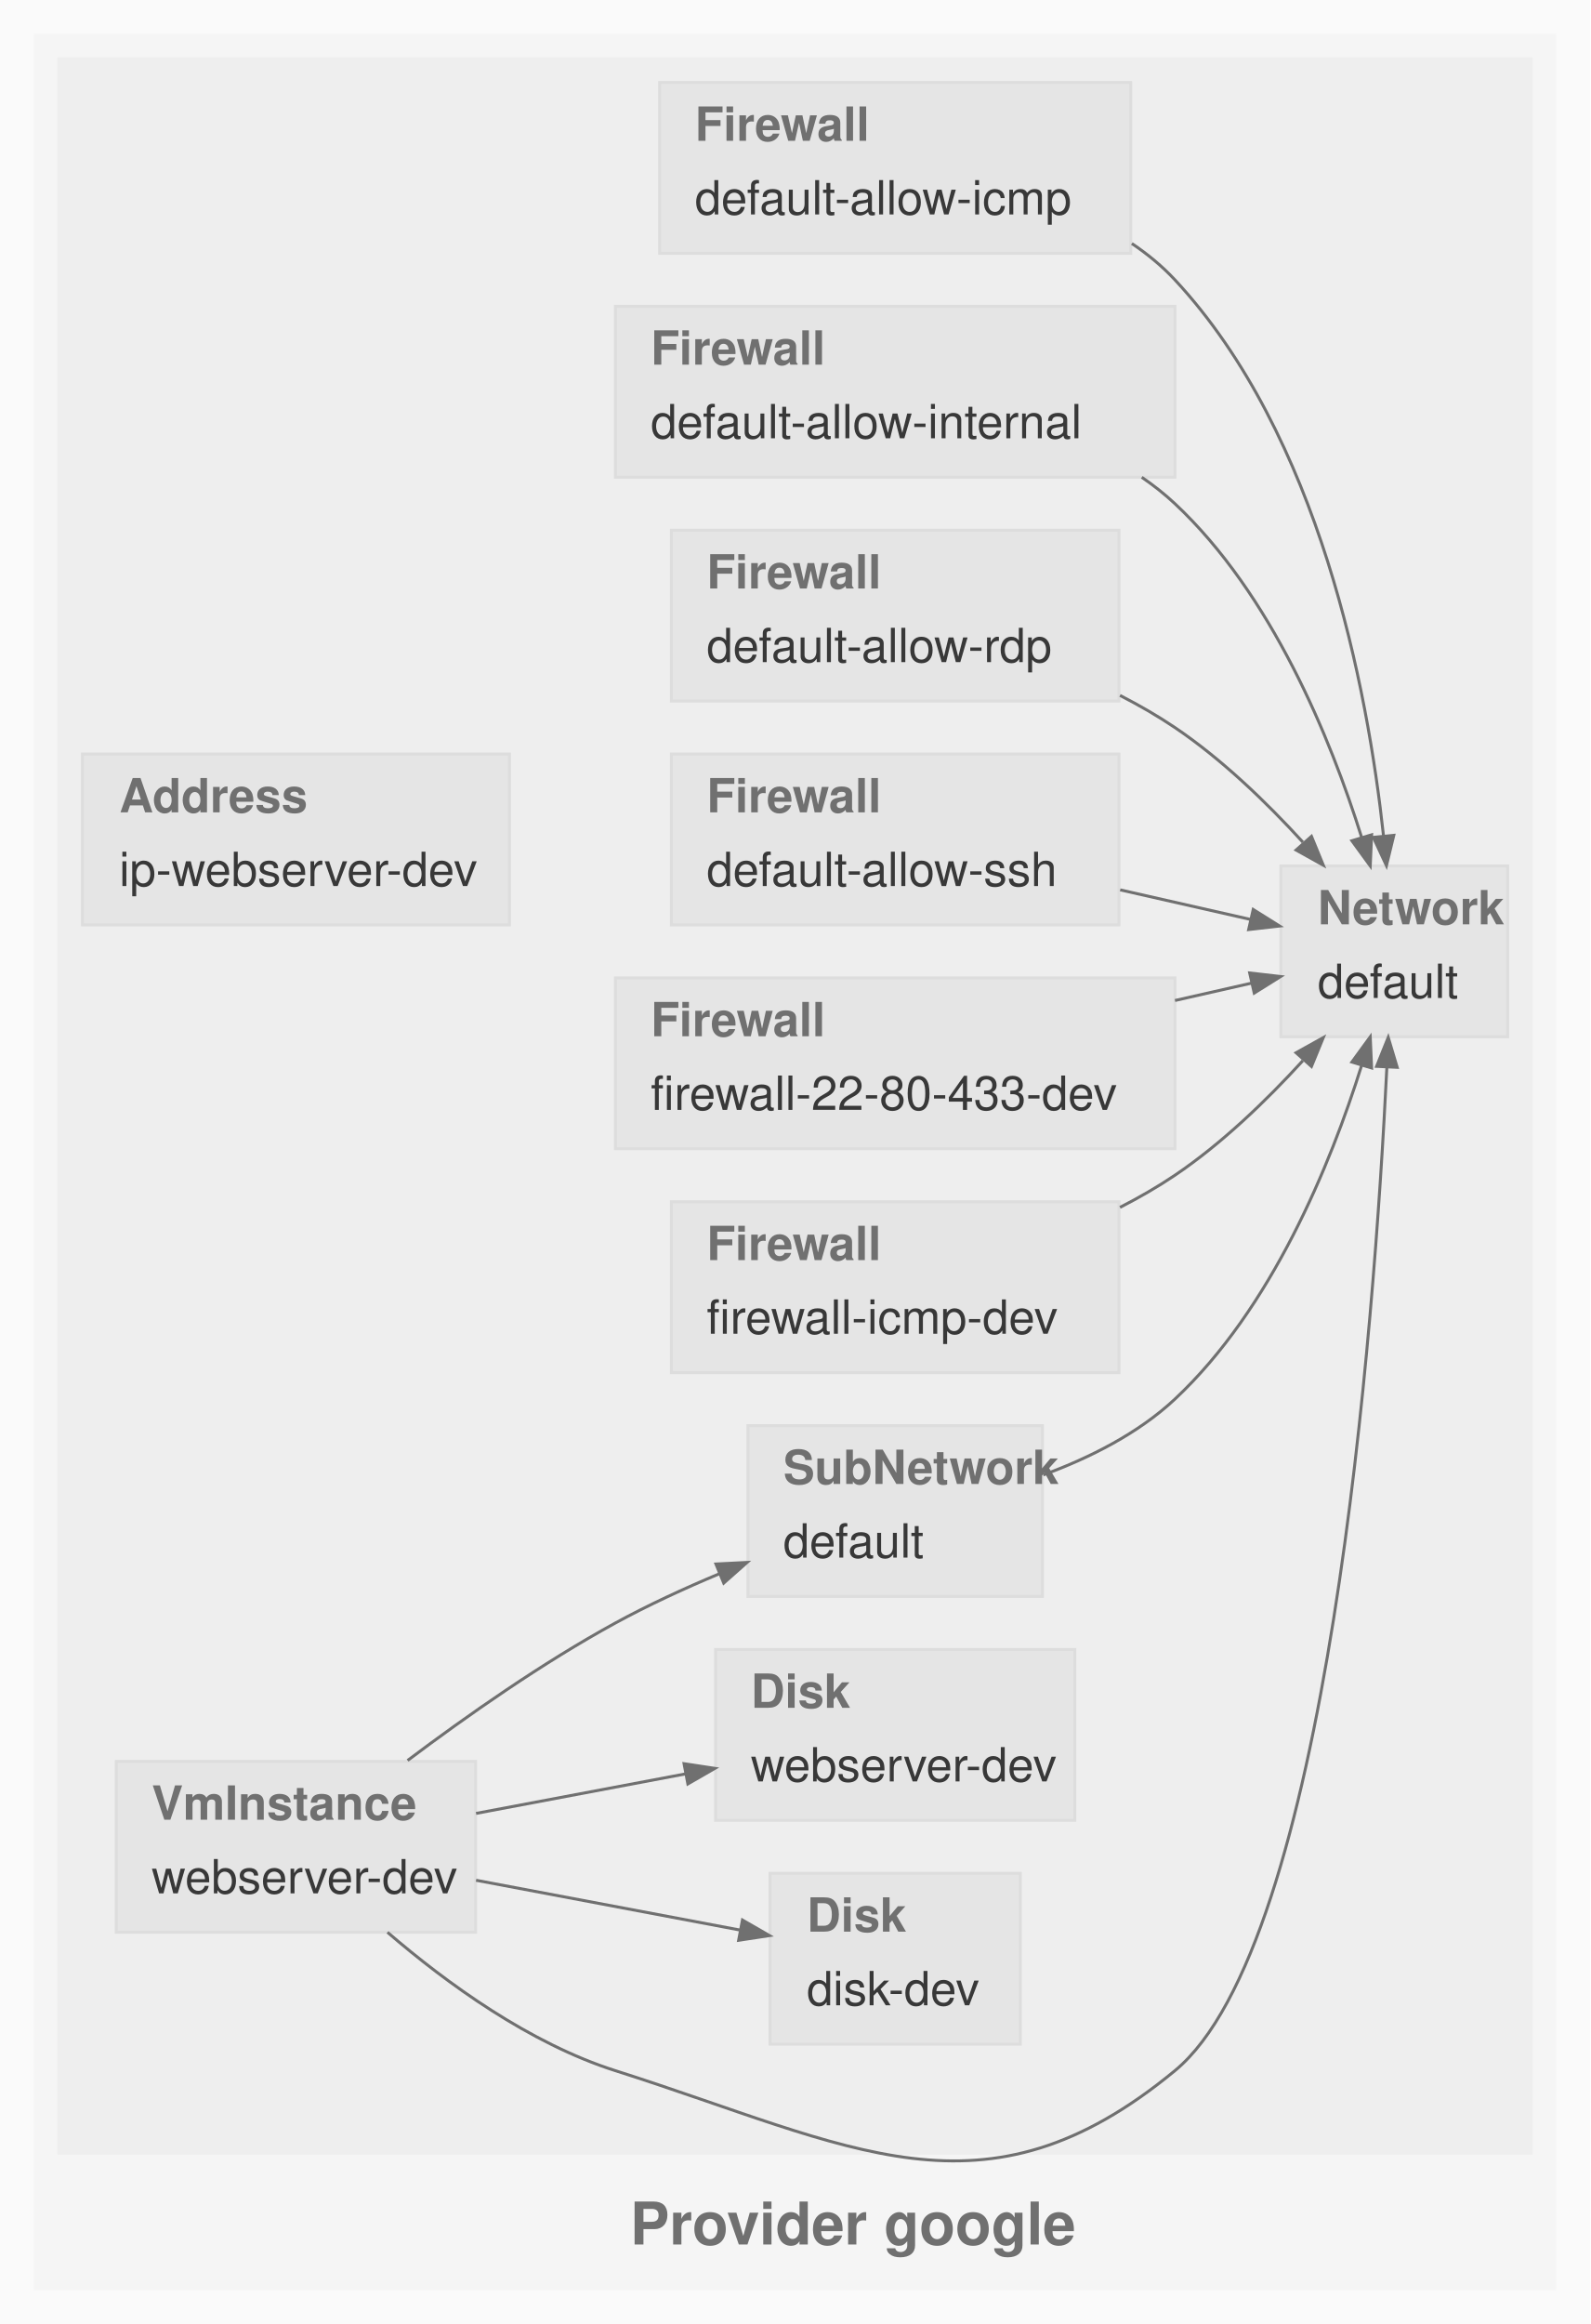
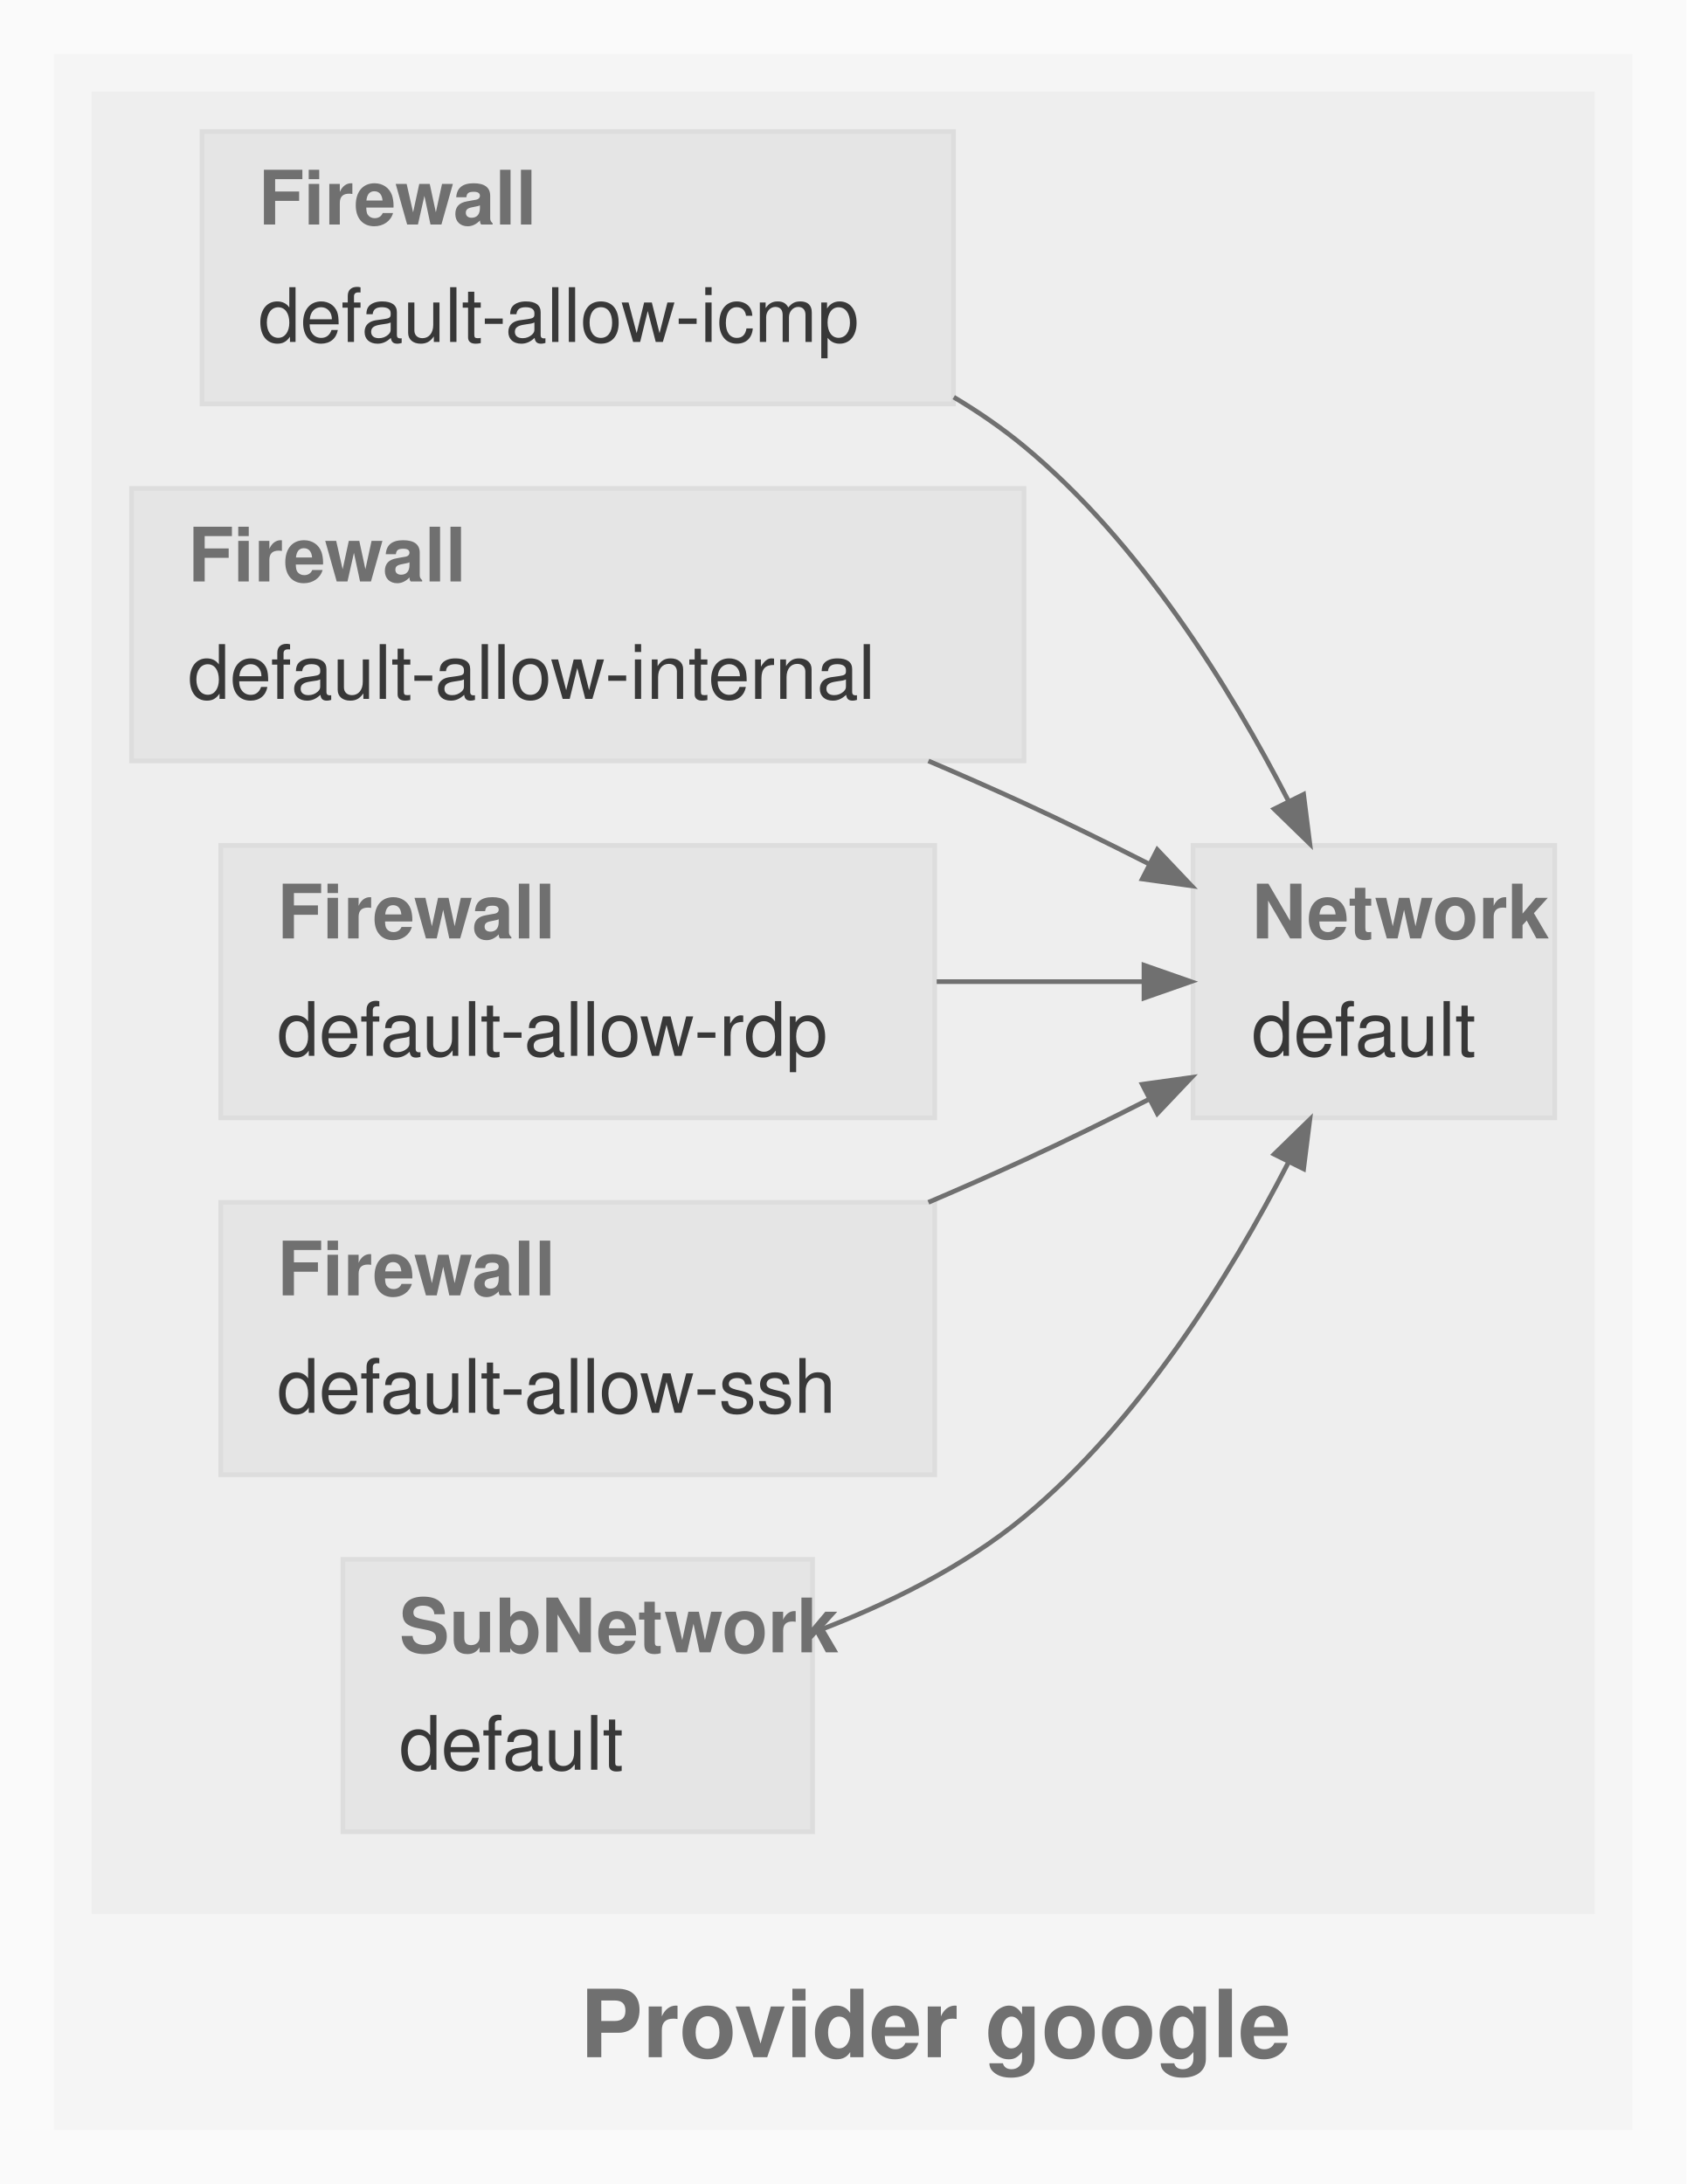
- <svg xmlns="http://www.w3.org/2000/svg" width="540pt" height="789pt" viewBox="0.00 0.00 540.00 789.00">
-   <g id="graph0" class="graph" transform="scale(1 1) rotate(0) translate(4 785)">
-     <polygon fill="#fafafa" stroke="transparent" points="-4,4 -4,-785 536,-785 536,4 -4,4" />
+ <svg xmlns="http://www.w3.org/2000/svg" width="359pt" height="465pt" viewBox="0.00 0.00 359.00 465.00">
+   <g id="graph0" class="graph" transform="scale(1 1) rotate(0) translate(4 461)">
+     <polygon fill="#fafafa" stroke="transparent" points="-4,4 -4,-461 355,-461 355,4 -4,4" />
    <g id="clust1" class="cluster">
-       <polygon fill="#f5f5f5" stroke="#f5f5f5" points="8,-8 8,-773 524,-773 524,-8 8,-8" />
-       <text text-anchor="start" x="210" y="-23" font-family="Helvetica,sans-Serif" font-weight="bold" font-size="20.00" fill="#707070">Provider google</text>
+       <polygon fill="#f5f5f5" stroke="#f5f5f5" points="8,-8 8,-449 343,-449 343,-8 8,-8" />
+       <text text-anchor="start" x="119.5" y="-23" font-family="Helvetica,sans-Serif" font-weight="bold" font-size="20.00" fill="#707070">Provider google</text>
    </g>
    <g id="clust2" class="cluster">
-       <polygon fill="#eeeeee" stroke="#eeeeee" points="16,-54 16,-765 516,-765 516,-54 16,-54" />
-       <text text-anchor="start" x="262" y="-58.2" font-family="Helvetica,sans-Serif" font-size="1.00" fill="#383838"> </text>
+       <polygon fill="#eeeeee" stroke="#eeeeee" points="16,-54 16,-441 335,-441 335,-54 16,-54" />
+       <text text-anchor="start" x="171.5" y="-58.2" font-family="Helvetica,sans-Serif" font-size="1.00" fill="#383838"> </text>
    </g>
    <g id="node1" class="node">
-       <polygon fill="#e5e5e5" stroke="#dddddd" points="508,-491 431,-491 431,-433 508,-433 508,-491" />
-       <text text-anchor="start" x="443.5" y="-471.2" font-family="Helvetica,sans-Serif" font-weight="bold" font-size="16.00" fill="#707070">Network</text>
-       <text text-anchor="start" x="443.5" y="-446.2" font-family="Helvetica,sans-Serif" font-size="16.00" fill="#383838">default</text>
+       <polygon fill="#e5e5e5" stroke="#dddddd" points="327,-281 250,-281 250,-223 327,-223 327,-281" />
+       <text text-anchor="start" x="262.5" y="-261.2" font-family="Helvetica,sans-Serif" font-weight="bold" font-size="16.00" fill="#707070">Network</text>
+       <text text-anchor="start" x="262.5" y="-236.2" font-family="Helvetica,sans-Serif" font-size="16.00" fill="#383838">default</text>
    </g>
    <g id="node2" class="node">
-       <polygon fill="#e5e5e5" stroke="#dddddd" points="169,-529 24,-529 24,-471 169,-471 169,-529" />
-       <text text-anchor="start" x="36.5" y="-509.2" font-family="Helvetica,sans-Serif" font-weight="bold" font-size="16.00" fill="#707070">Address</text>
-       <text text-anchor="start" x="36.5" y="-484.2" font-family="Helvetica,sans-Serif" font-size="16.00" fill="#383838">ip-webserver-dev</text>
+       <polygon fill="#e5e5e5" stroke="#dddddd" points="199,-433 39,-433 39,-375 199,-375 199,-433" />
+       <text text-anchor="start" x="51" y="-413.2" font-family="Helvetica,sans-Serif" font-weight="bold" font-size="16.00" fill="#707070">Firewall</text>
+       <text text-anchor="start" x="51" y="-388.2" font-family="Helvetica,sans-Serif" font-size="16.00" fill="#383838">default-allow-icmp</text>
+     </g>
+     <g id="edge1" class="edge">
+       <path fill="none" stroke="#707070" d="M199.06,-376.44C204.34,-373.29 209.39,-369.81 214,-366 238.62,-345.64 257.78,-314.84 270.36,-290.39" />
+       <polygon fill="#707070" stroke="#707070" points="273.54,-291.87 274.86,-281.36 267.27,-288.75 273.54,-291.87" />
    </g>
    <g id="node3" class="node">
-       <polygon fill="#e5e5e5" stroke="#dddddd" points="342.5,-149 257.5,-149 257.5,-91 342.5,-91 342.5,-149" />
-       <text text-anchor="start" x="270" y="-129.2" font-family="Helvetica,sans-Serif" font-weight="bold" font-size="16.00" fill="#707070">Disk</text>
-       <text text-anchor="start" x="270" y="-104.2" font-family="Helvetica,sans-Serif" font-size="16.00" fill="#383838">disk-dev</text>
+       <polygon fill="#e5e5e5" stroke="#dddddd" points="214,-357 24,-357 24,-299 214,-299 214,-357" />
+       <text text-anchor="start" x="36" y="-337.2" font-family="Helvetica,sans-Serif" font-weight="bold" font-size="16.00" fill="#707070">Firewall</text>
+       <text text-anchor="start" x="36" y="-312.2" font-family="Helvetica,sans-Serif" font-size="16.00" fill="#383838">default-allow-internal</text>
+     </g>
+     <g id="edge2" class="edge">
+       <path fill="none" stroke="#707070" d="M193.66,-298.99C200.57,-296.04 207.44,-293.01 214,-290 222.72,-285.99 231.89,-281.49 240.69,-277.02" />
+       <polygon fill="#707070" stroke="#707070" points="242.39,-280.09 249.68,-272.4 239.19,-273.86 242.39,-280.09" />
    </g>
    <g id="node4" class="node">
-       <polygon fill="#e5e5e5" stroke="#dddddd" points="361,-225 239,-225 239,-167 361,-167 361,-225" />
-       <text text-anchor="start" x="251" y="-205.2" font-family="Helvetica,sans-Serif" font-weight="bold" font-size="16.00" fill="#707070">Disk</text>
-       <text text-anchor="start" x="251" y="-180.2" font-family="Helvetica,sans-Serif" font-size="16.00" fill="#383838">webserver-dev</text>
+       <polygon fill="#e5e5e5" stroke="#dddddd" points="195,-281 43,-281 43,-223 195,-223 195,-281" />
+       <text text-anchor="start" x="55" y="-261.2" font-family="Helvetica,sans-Serif" font-weight="bold" font-size="16.00" fill="#707070">Firewall</text>
+       <text text-anchor="start" x="55" y="-236.2" font-family="Helvetica,sans-Serif" font-size="16.00" fill="#383838">default-allow-rdp</text>
+     </g>
+     <g id="edge3" class="edge">
+       <path fill="none" stroke="#707070" d="M195.42,-252C210.37,-252 225.67,-252 239.4,-252" />
+       <polygon fill="#707070" stroke="#707070" points="239.56,-255.5 249.56,-252 239.56,-248.5 239.56,-255.5" />
    </g>
    <g id="node5" class="node">
-       <polygon fill="#e5e5e5" stroke="#dddddd" points="380,-757 220,-757 220,-699 380,-699 380,-757" />
-       <text text-anchor="start" x="232" y="-737.2" font-family="Helvetica,sans-Serif" font-weight="bold" font-size="16.00" fill="#707070">Firewall</text>
-       <text text-anchor="start" x="232" y="-712.2" font-family="Helvetica,sans-Serif" font-size="16.00" fill="#383838">default-allow-icmp</text>
+       <polygon fill="#e5e5e5" stroke="#dddddd" points="195,-205 43,-205 43,-147 195,-147 195,-205" />
+       <text text-anchor="start" x="55" y="-185.2" font-family="Helvetica,sans-Serif" font-weight="bold" font-size="16.00" fill="#707070">Firewall</text>
+       <text text-anchor="start" x="55" y="-160.2" font-family="Helvetica,sans-Serif" font-size="16.00" fill="#383838">default-allow-ssh</text>
    </g>
-     <g id="edge1" class="edge">
-       <path fill="none" stroke="#707070" d="M380.38,-702.32C385.72,-698.73 390.68,-694.64 395,-690 444.19,-637.12 460.46,-551.07 465.85,-501.19" />
-       <polygon fill="#707070" stroke="#707070" points="469.34,-501.41 466.84,-491.11 462.37,-500.72 469.34,-501.41" />
+     <g id="edge4" class="edge">
+       <path fill="none" stroke="#707070" d="M193.66,-205.01C200.57,-207.96 207.44,-210.99 214,-214 222.72,-218.01 231.89,-222.51 240.69,-226.98" />
+       <polygon fill="#707070" stroke="#707070" points="239.19,-230.14 249.68,-231.6 242.39,-223.91 239.19,-230.14" />
    </g>
    <g id="node6" class="node">
-       <polygon fill="#e5e5e5" stroke="#dddddd" points="395,-681 205,-681 205,-623 395,-623 395,-681" />
-       <text text-anchor="start" x="217" y="-661.2" font-family="Helvetica,sans-Serif" font-weight="bold" font-size="16.00" fill="#707070">Firewall</text>
-       <text text-anchor="start" x="217" y="-636.2" font-family="Helvetica,sans-Serif" font-size="16.00" fill="#383838">default-allow-internal</text>
-     </g>
-     <g id="edge2" class="edge">
-       <path fill="none" stroke="#707070" d="M383.75,-622.97C387.75,-620.23 391.53,-617.25 395,-614 427.92,-583.19 447.81,-534.53 458.45,-500.59" />
-       <polygon fill="#707070" stroke="#707070" points="461.81,-501.59 461.34,-491.01 455.1,-499.57 461.81,-501.59" />
-     </g>
-     <g id="node7" class="node">
-       <polygon fill="#e5e5e5" stroke="#dddddd" points="376,-605 224,-605 224,-547 376,-547 376,-605" />
-       <text text-anchor="start" x="236" y="-585.2" font-family="Helvetica,sans-Serif" font-weight="bold" font-size="16.00" fill="#707070">Firewall</text>
-       <text text-anchor="start" x="236" y="-560.2" font-family="Helvetica,sans-Serif" font-size="16.00" fill="#383838">default-allow-rdp</text>
-     </g>
-     <g id="edge3" class="edge">
-       <path fill="none" stroke="#707070" d="M376.36,-548.9C382.85,-545.57 389.16,-541.94 395,-538 410.9,-527.28 426.07,-512.65 438.45,-499.09" />
-       <polygon fill="#707070" stroke="#707070" points="441.38,-501.06 445.4,-491.26 436.15,-496.41 441.38,-501.06" />
-     </g>
-     <g id="node8" class="node">
-       <polygon fill="#e5e5e5" stroke="#dddddd" points="376,-529 224,-529 224,-471 376,-471 376,-529" />
-       <text text-anchor="start" x="236" y="-509.2" font-family="Helvetica,sans-Serif" font-weight="bold" font-size="16.00" fill="#707070">Firewall</text>
-       <text text-anchor="start" x="236" y="-484.2" font-family="Helvetica,sans-Serif" font-size="16.00" fill="#383838">default-allow-ssh</text>
-     </g>
-     <g id="edge4" class="edge">
-       <path fill="none" stroke="#707070" d="M376.42,-482.89C391.51,-479.47 406.97,-475.96 420.8,-472.82" />
-       <polygon fill="#707070" stroke="#707070" points="421.59,-476.23 430.56,-470.61 420.04,-469.41 421.59,-476.23" />
-     </g>
-     <g id="node9" class="node">
-       <polygon fill="#e5e5e5" stroke="#dddddd" points="395,-453 205,-453 205,-395 395,-395 395,-453" />
-       <text text-anchor="start" x="217" y="-433.2" font-family="Helvetica,sans-Serif" font-weight="bold" font-size="16.00" fill="#707070">Firewall</text>
-       <text text-anchor="start" x="217" y="-408.2" font-family="Helvetica,sans-Serif" font-size="16.00" fill="#383838">firewall-22-80-433-dev</text>
+       <polygon fill="#e5e5e5" stroke="#dddddd" points="169,-129 69,-129 69,-71 169,-71 169,-129" />
+       <text text-anchor="start" x="81" y="-109.2" font-family="Helvetica,sans-Serif" font-weight="bold" font-size="16.00" fill="#707070">SubNetwork</text>
+       <text text-anchor="start" x="81" y="-84.2" font-family="Helvetica,sans-Serif" font-size="16.00" fill="#383838">default</text>
    </g>
    <g id="edge5" class="edge">
-       <path fill="none" stroke="#707070" d="M395.03,-445.33C404.04,-447.38 412.9,-449.39 421.16,-451.26" />
-       <polygon fill="#707070" stroke="#707070" points="420.39,-454.68 430.92,-453.47 421.94,-447.85 420.39,-454.68" />
-     </g>
-     <g id="node10" class="node">
-       <polygon fill="#e5e5e5" stroke="#dddddd" points="376,-377 224,-377 224,-319 376,-319 376,-377" />
-       <text text-anchor="start" x="236" y="-357.2" font-family="Helvetica,sans-Serif" font-weight="bold" font-size="16.00" fill="#707070">Firewall</text>
-       <text text-anchor="start" x="236" y="-332.2" font-family="Helvetica,sans-Serif" font-size="16.00" fill="#383838">firewall-icmp-dev</text>
-     </g>
-     <g id="edge6" class="edge">
-       <path fill="none" stroke="#707070" d="M376.36,-375.1C382.85,-378.43 389.16,-382.06 395,-386 410.9,-396.72 426.07,-411.35 438.45,-424.91" />
-       <polygon fill="#707070" stroke="#707070" points="436.15,-427.59 445.4,-432.74 441.38,-422.94 436.15,-427.59" />
-     </g>
-     <g id="node11" class="node">
-       <polygon fill="#e5e5e5" stroke="#dddddd" points="350,-301 250,-301 250,-243 350,-243 350,-301" />
-       <text text-anchor="start" x="262" y="-281.2" font-family="Helvetica,sans-Serif" font-weight="bold" font-size="16.00" fill="#707070">SubNetwork</text>
-       <text text-anchor="start" x="262" y="-256.2" font-family="Helvetica,sans-Serif" font-size="16.00" fill="#383838">default</text>
-     </g>
-     <g id="edge7" class="edge">
-       <path fill="none" stroke="#707070" d="M350.31,-284.27C366.02,-290.05 382.53,-298.33 395,-310 427.92,-340.81 447.81,-389.47 458.45,-423.41" />
-       <polygon fill="#707070" stroke="#707070" points="455.1,-424.43 461.34,-432.99 461.81,-422.41 455.1,-424.43" />
-     </g>
-     <g id="node12" class="node">
-       <polygon fill="#e5e5e5" stroke="#dddddd" points="157.5,-187 35.5,-187 35.5,-129 157.5,-129 157.5,-187" />
-       <text text-anchor="start" x="47.5" y="-167.2" font-family="Helvetica,sans-Serif" font-weight="bold" font-size="16.00" fill="#707070">VmInstance</text>
-       <text text-anchor="start" x="47.5" y="-142.2" font-family="Helvetica,sans-Serif" font-size="16.00" fill="#383838">webserver-dev</text>
-     </g>
-     <g id="edge8" class="edge">
-       <path fill="none" stroke="#707070" d="M127.59,-128.99C147.73,-111.66 175.81,-91.28 205,-82 285.48,-56.42 329.87,-28.26 395,-82 447.05,-124.94 462.67,-334.38 466.98,-422.65" />
-       <polygon fill="#707070" stroke="#707070" points="463.49,-422.97 467.45,-432.8 470.49,-422.64 463.49,-422.97" />
-     </g>
-     <g id="edge11" class="edge">
-       <path fill="none" stroke="#707070" d="M157.68,-146.65C186.17,-141.28 219.85,-134.93 247.18,-129.77" />
-       <polygon fill="#707070" stroke="#707070" points="248.14,-133.15 257.32,-127.86 246.84,-126.27 248.14,-133.15" />
-     </g>
-     <g id="edge10" class="edge">
-       <path fill="none" stroke="#707070" d="M157.68,-169.35C180.01,-173.56 205.52,-178.37 228.67,-182.74" />
-       <polygon fill="#707070" stroke="#707070" points="228.3,-186.23 238.78,-184.64 229.6,-179.35 228.3,-186.23" />
-     </g>
-     <g id="edge9" class="edge">
-       <path fill="none" stroke="#707070" d="M134.42,-187.32C154.55,-202.46 180.33,-220.53 205,-234 216.09,-240.06 228.36,-245.71 240.27,-250.7" />
-       <polygon fill="#707070" stroke="#707070" points="239.13,-254.02 249.71,-254.56 241.78,-247.54 239.13,-254.02" />
+       <path fill="none" stroke="#707070" d="M169.48,-113.54C184.85,-119.36 201.12,-127.34 214,-138 238.62,-158.36 257.78,-189.16 270.36,-213.61" />
+       <polygon fill="#707070" stroke="#707070" points="267.27,-215.25 274.86,-222.64 273.54,-212.13 267.27,-215.25" />
    </g>
  </g>
</svg>
